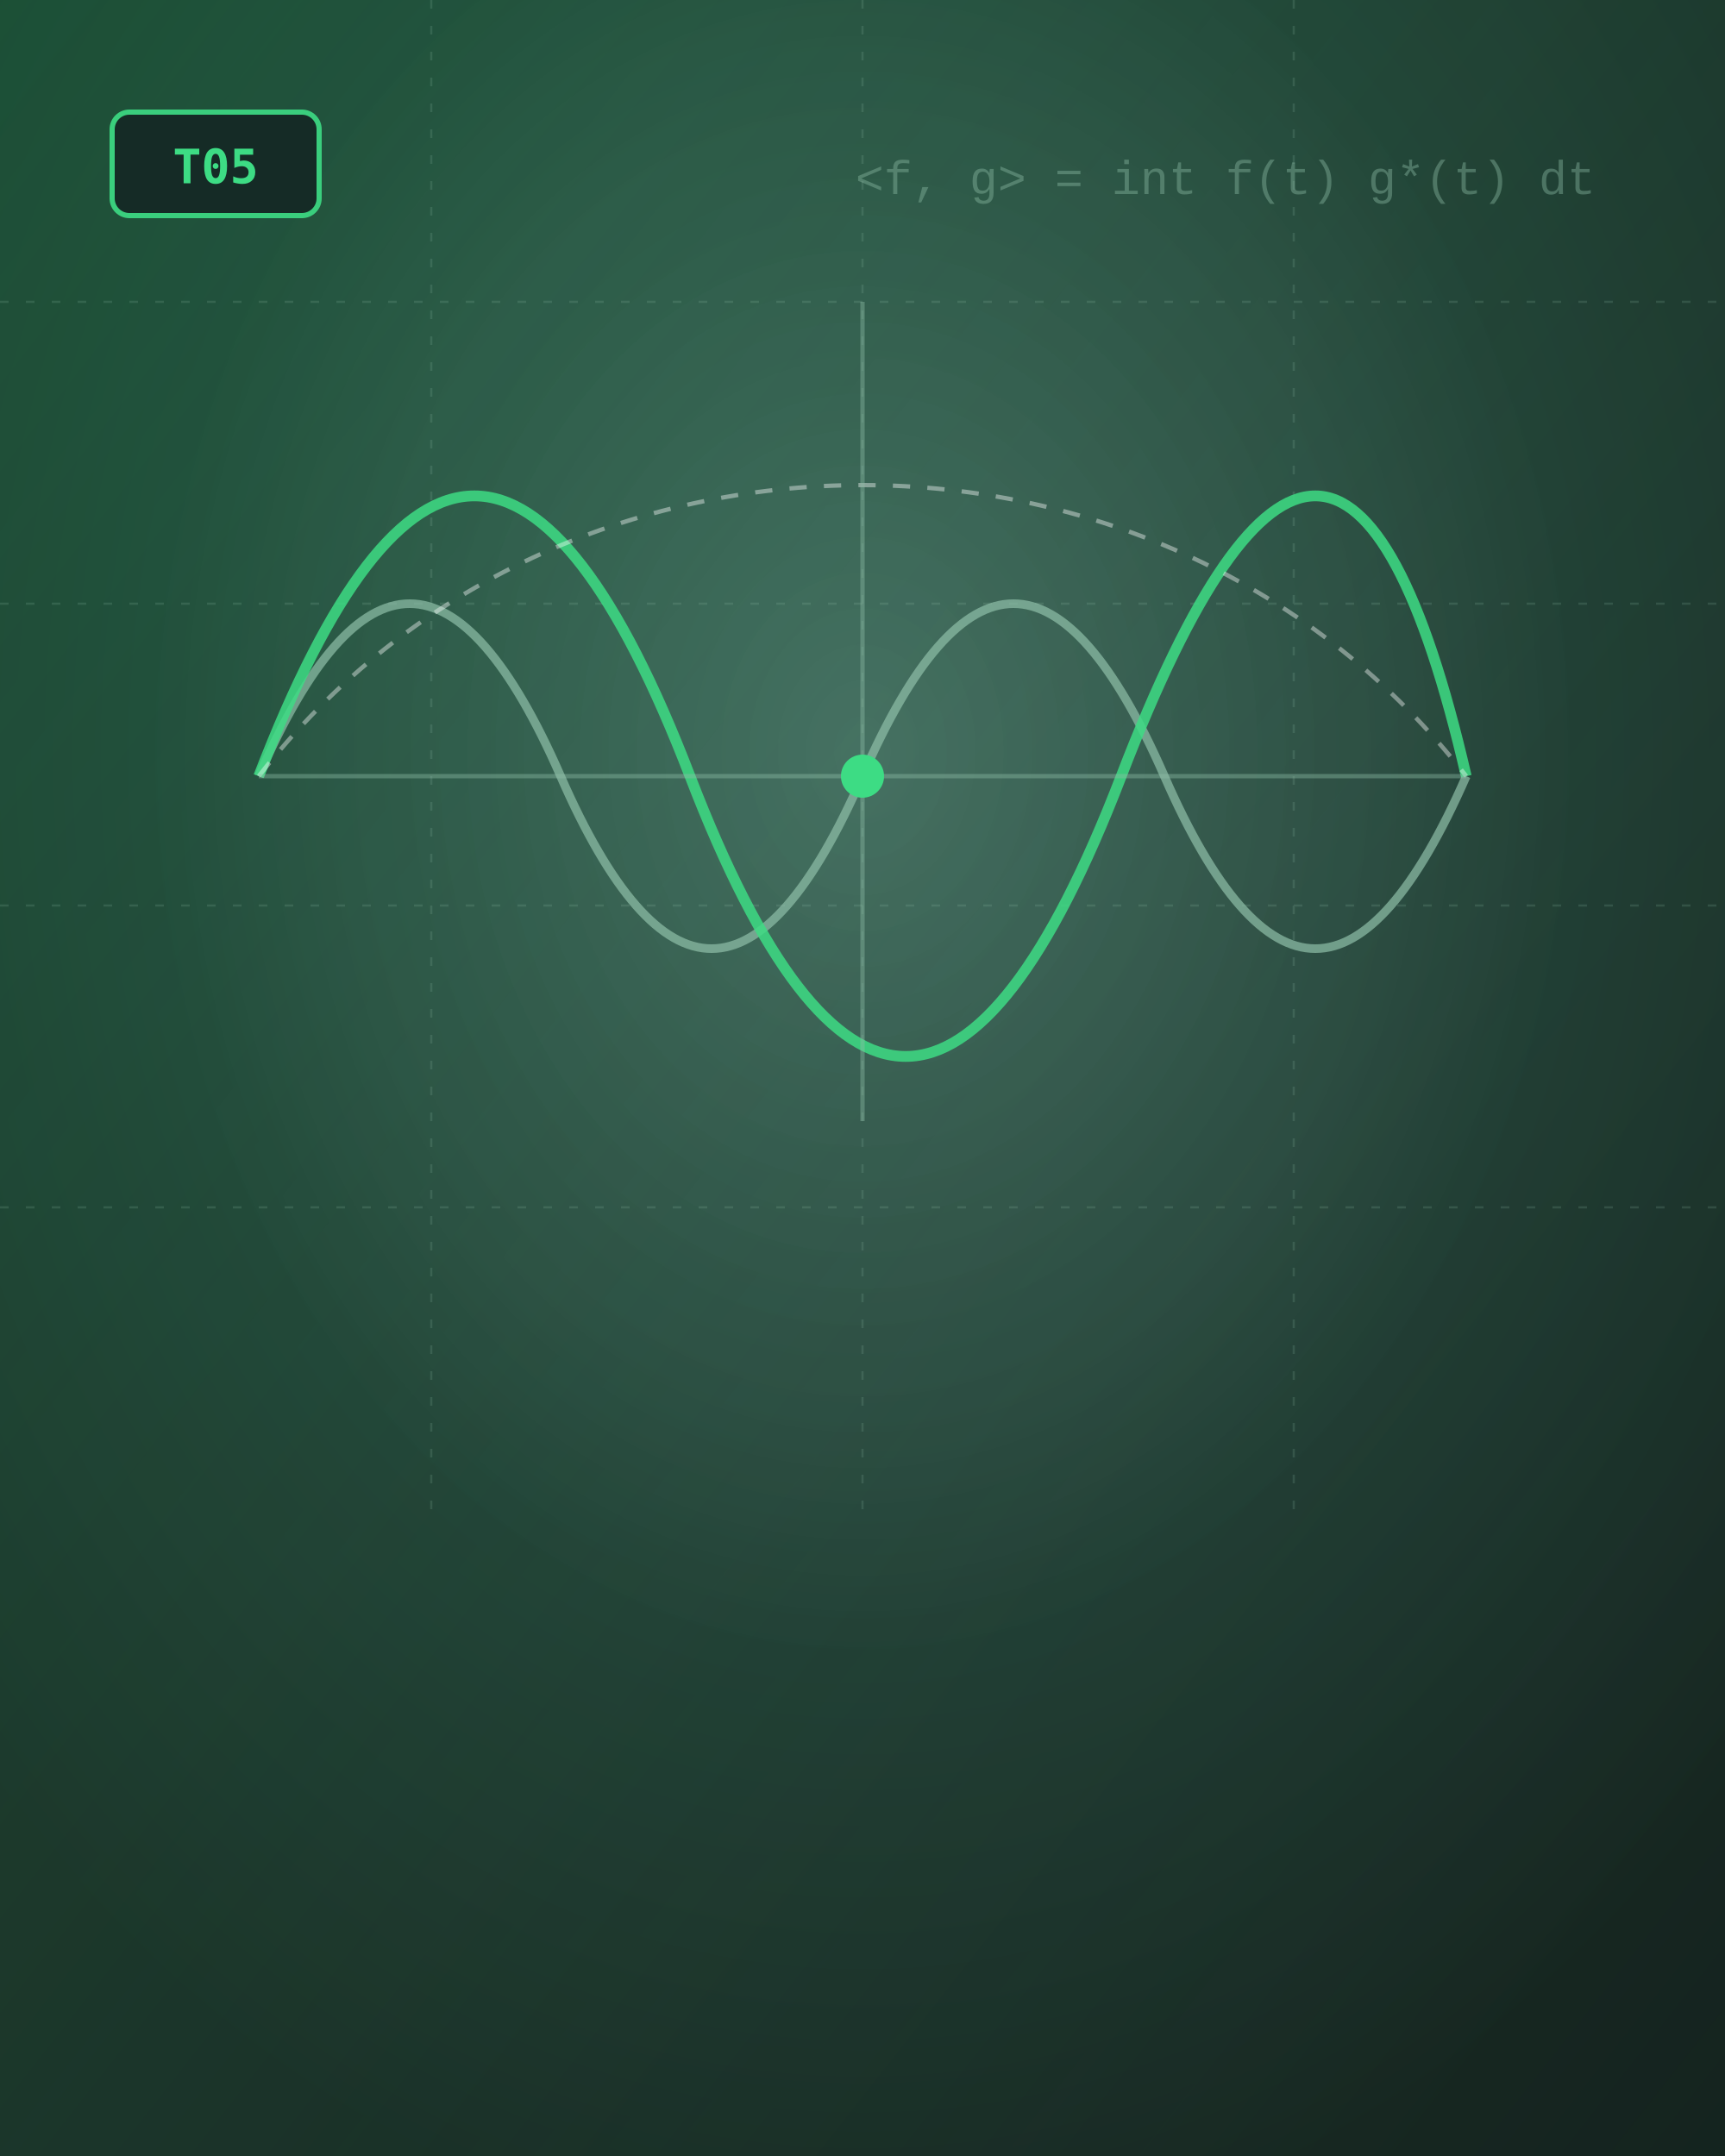
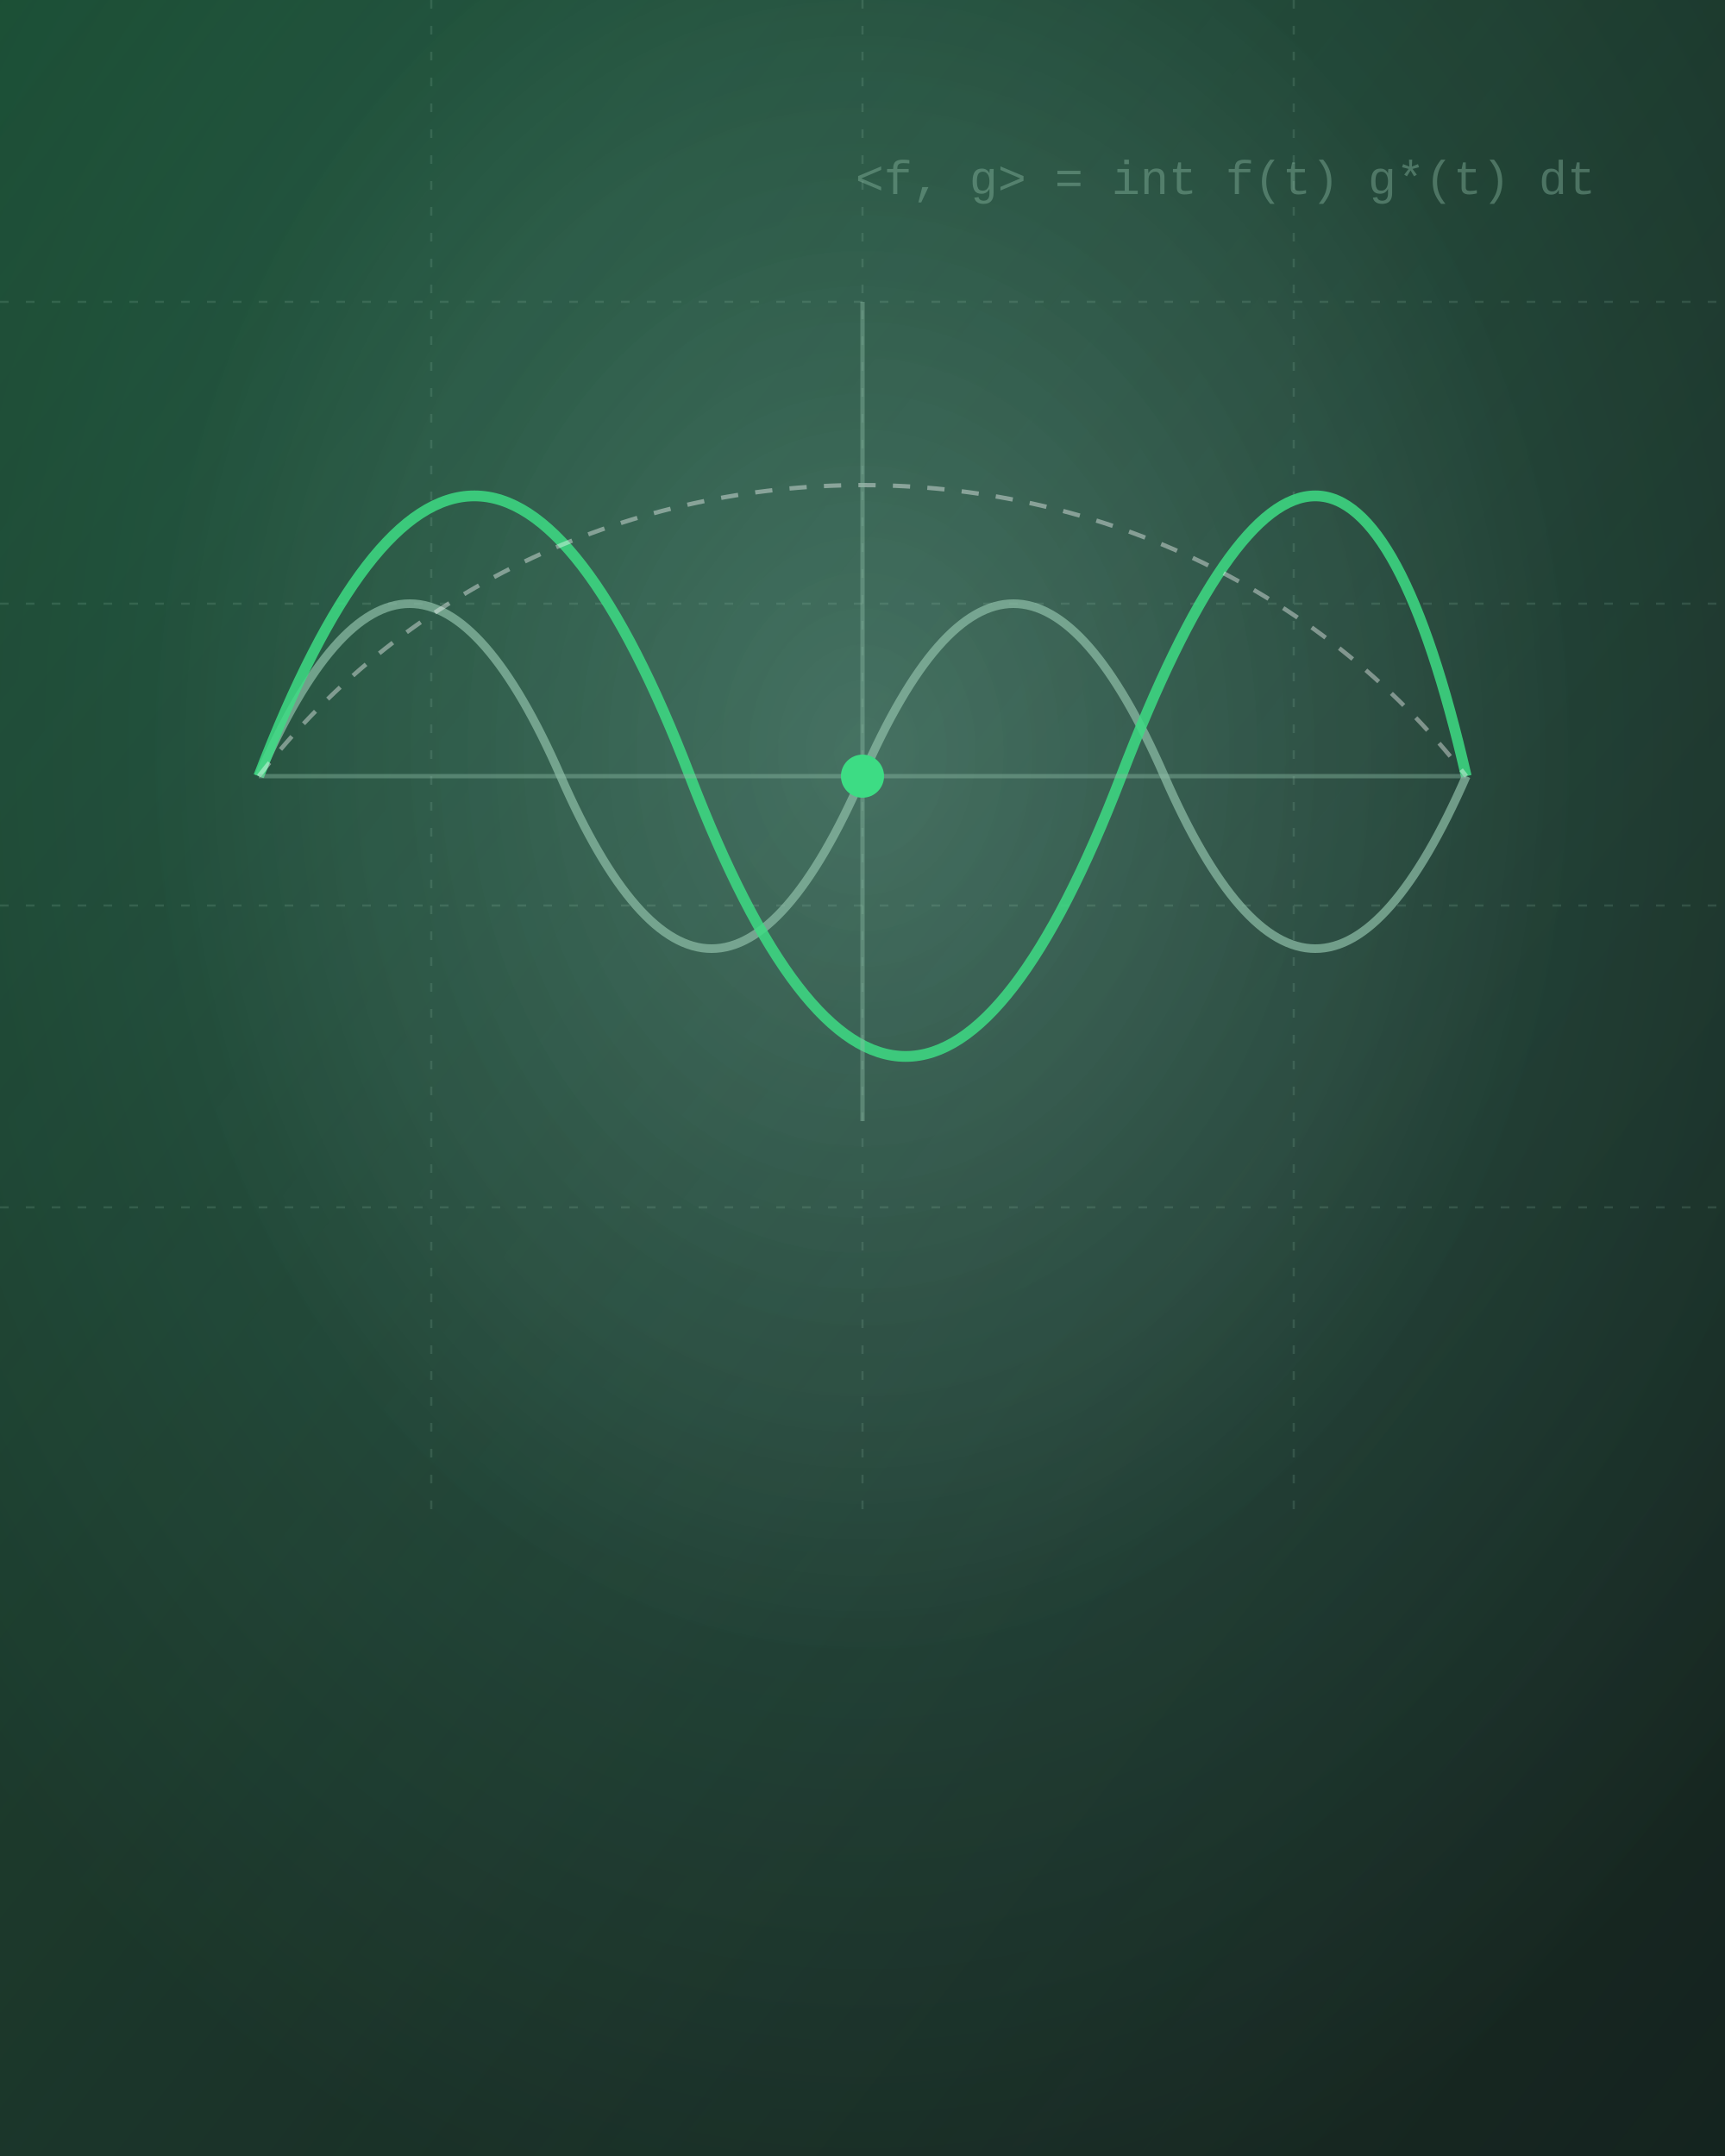
<svg xmlns="http://www.w3.org/2000/svg" width="400" height="500" viewBox="0 0 400 500" fill="none">
  <defs>
    <radialGradient id="bgGrad5" cx="50%" cy="35%" r="70%">
      <stop offset="0%" stop-color="#2C4E47" stop-opacity="0.9" />
      <stop offset="60%" stop-color="#162C26" stop-opacity="1" />
      <stop offset="100%" stop-color="#0E1B17" stop-opacity="1" />
    </radialGradient>
    <linearGradient id="glowGrad5" x1="0%" y1="0%" x2="100%" y2="100%">
      <stop offset="0%" stop-color="#3ddc84" stop-opacity="0.25" />
      <stop offset="100%" stop-color="#8FBFA8" stop-opacity="0.05" />
    </linearGradient>
  </defs>
  <rect width="400" height="500" fill="url(#bgGrad5)" />
  <rect width="400" height="500" fill="url(#glowGrad5)" />
  <g stroke="#8FBFA8" stroke-width="0.5" stroke-dasharray="2 4" opacity="0.18">
    <line x1="0" y1="70" x2="400" y2="70" />
    <line x1="0" y1="140" x2="400" y2="140" />
    <line x1="0" y1="210" x2="400" y2="210" />
    <line x1="0" y1="280" x2="400" y2="280" />
    <line x1="100" y1="0" x2="100" y2="350" />
    <line x1="200" y1="0" x2="200" y2="350" />
    <line x1="300" y1="0" x2="300" y2="350" />
  </g>
  <text x="370" y="45" font-family="'JetBrains Mono', 'Courier New', monospace" font-size="11" fill="#8FBFA8" opacity="0.4" text-anchor="end">&lt;f, g&gt; = int f(t) g*(t) dt</text>
-   <g transform="translate(26, 26)">
-     <rect width="48" height="24" rx="4" fill="#142723" stroke="#3ddc84" stroke-width="1.2" opacity="0.9" />
-     <text x="24" y="16.5" font-family="'JetBrains Mono', monospace" font-size="11" font-weight="bold" fill="#3ddc84" text-anchor="middle">T05</text>
-   </g>
  <g>
    <path d="M 60 180 Q 95 100 130 180 T 200 180 T 270 180 T 340 180" fill="none" stroke="#8FBFA8" stroke-width="2" opacity="0.7" />
    <path d="M 60 180 Q 110 50 160 180 T 260 180 T 340 180" fill="none" stroke="#3ddc84" stroke-width="2.5" opacity="0.85" />
    <path d="M 60 180 C 130 90, 270 90, 340 180" fill="none" stroke="#ffffff" stroke-width="1" stroke-dasharray="4 4" opacity="0.4" />
    <line x1="60" y1="180" x2="340" y2="180" stroke="#8FBFA8" stroke-width="1" opacity="0.4" />
    <line x1="200" y1="70" x2="200" y2="260" stroke="#8FBFA8" stroke-width="1" opacity="0.4" />
    <circle cx="200" cy="180" r="5" fill="#3ddc84" />
  </g>
</svg>
